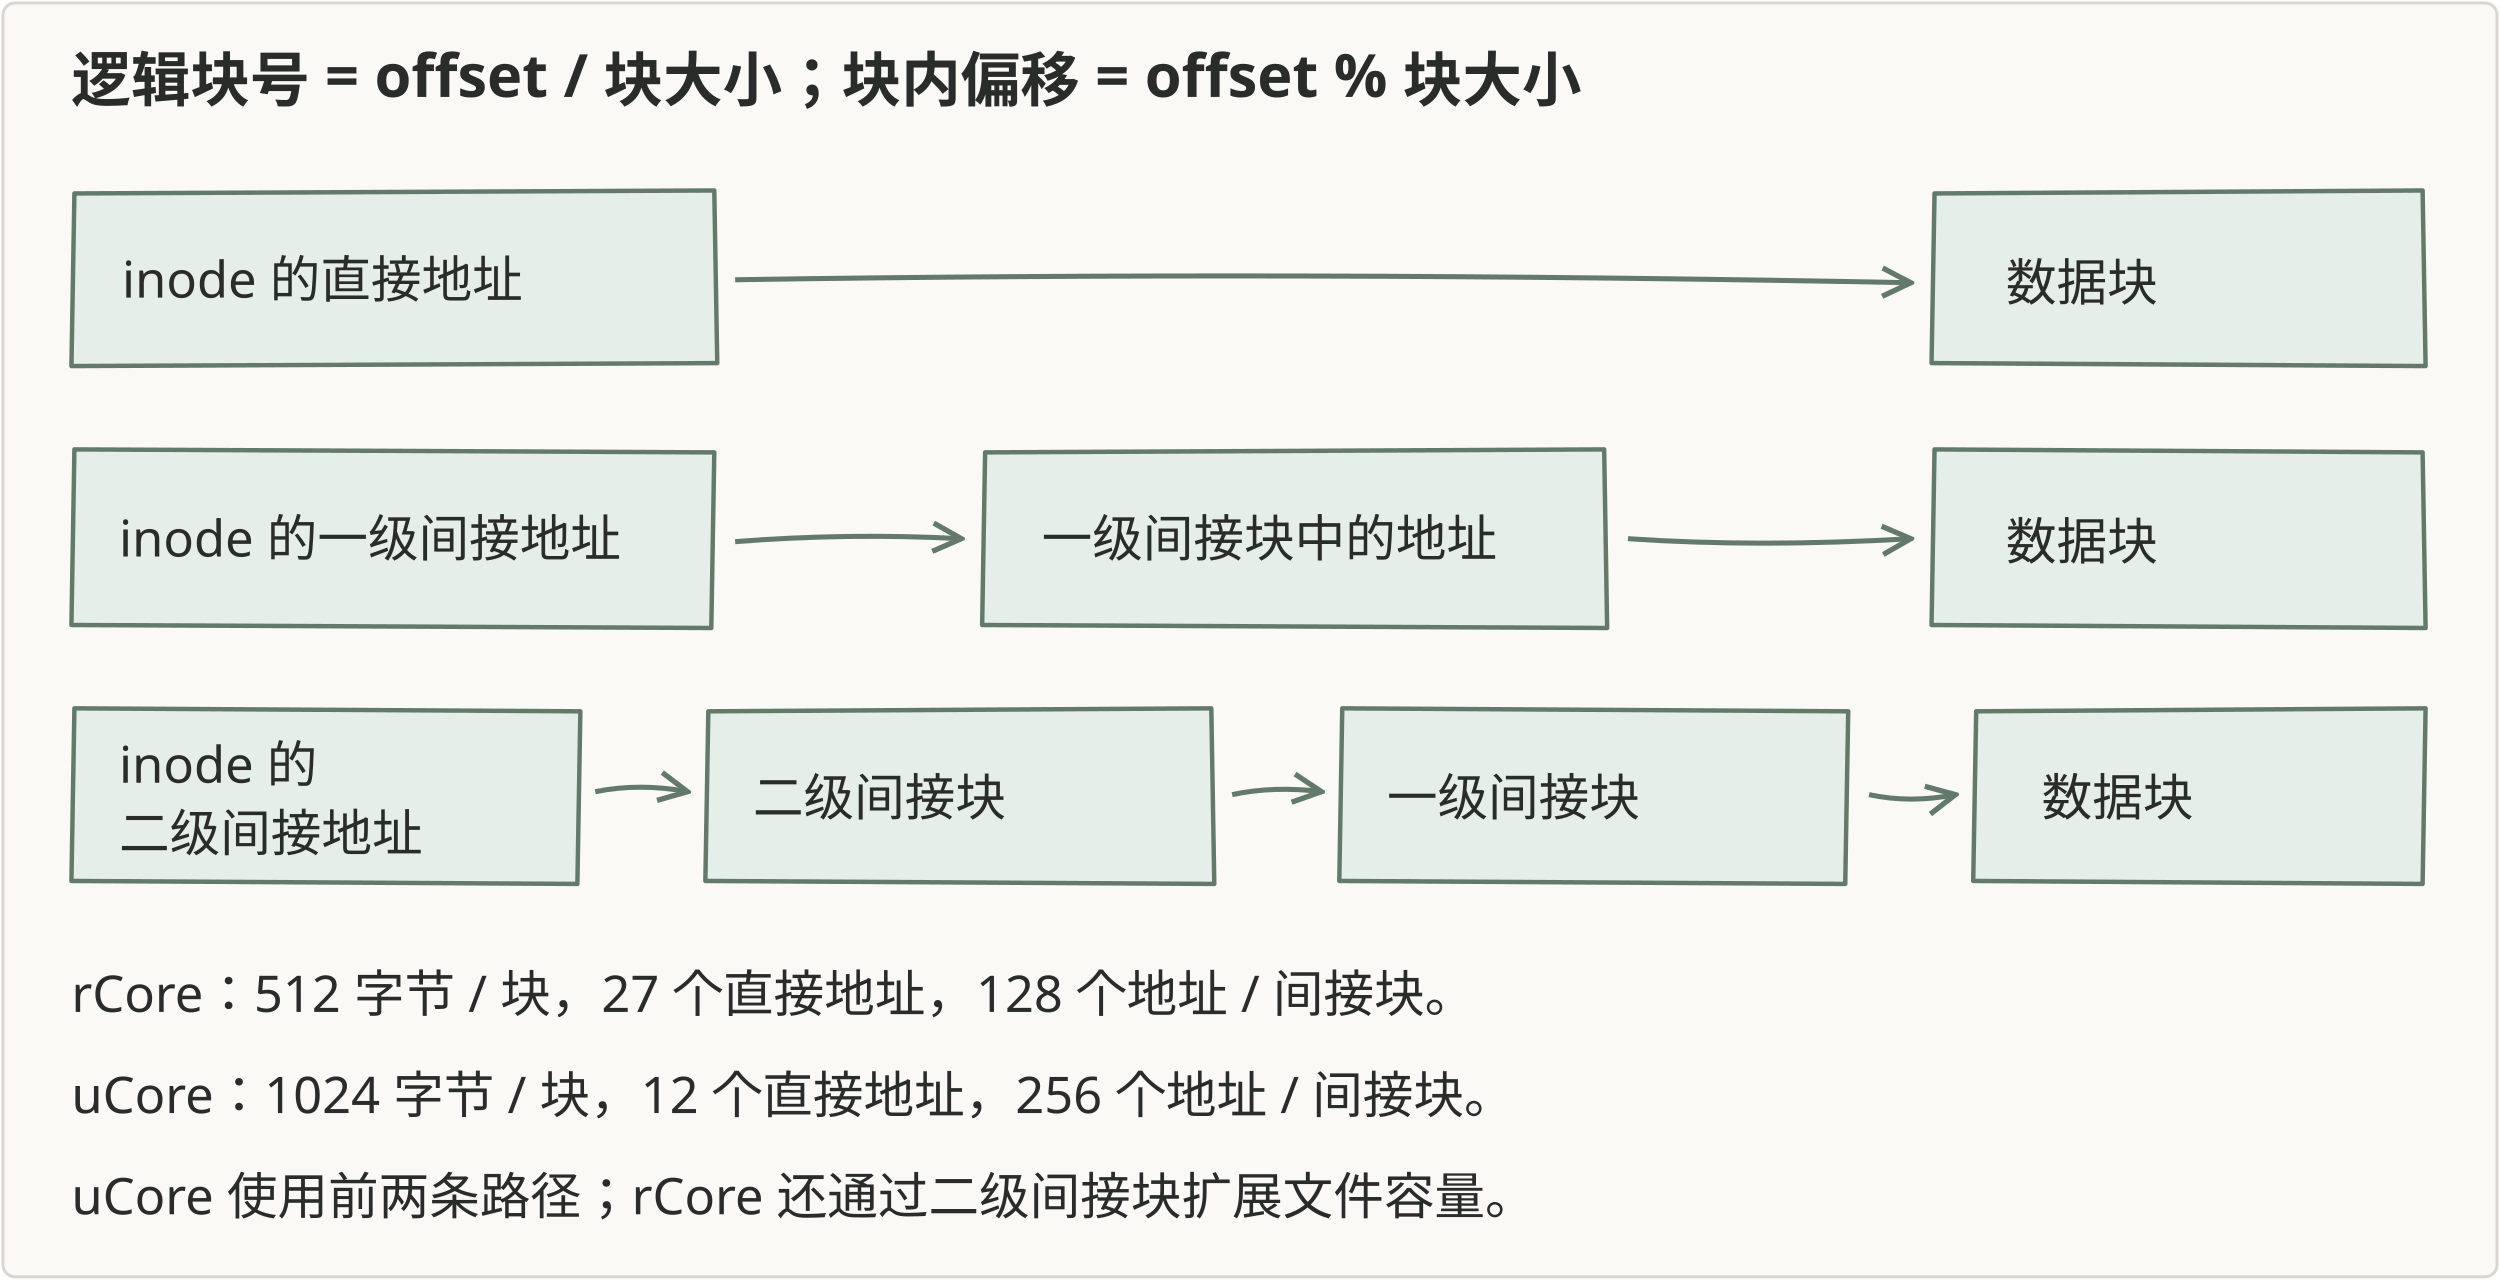
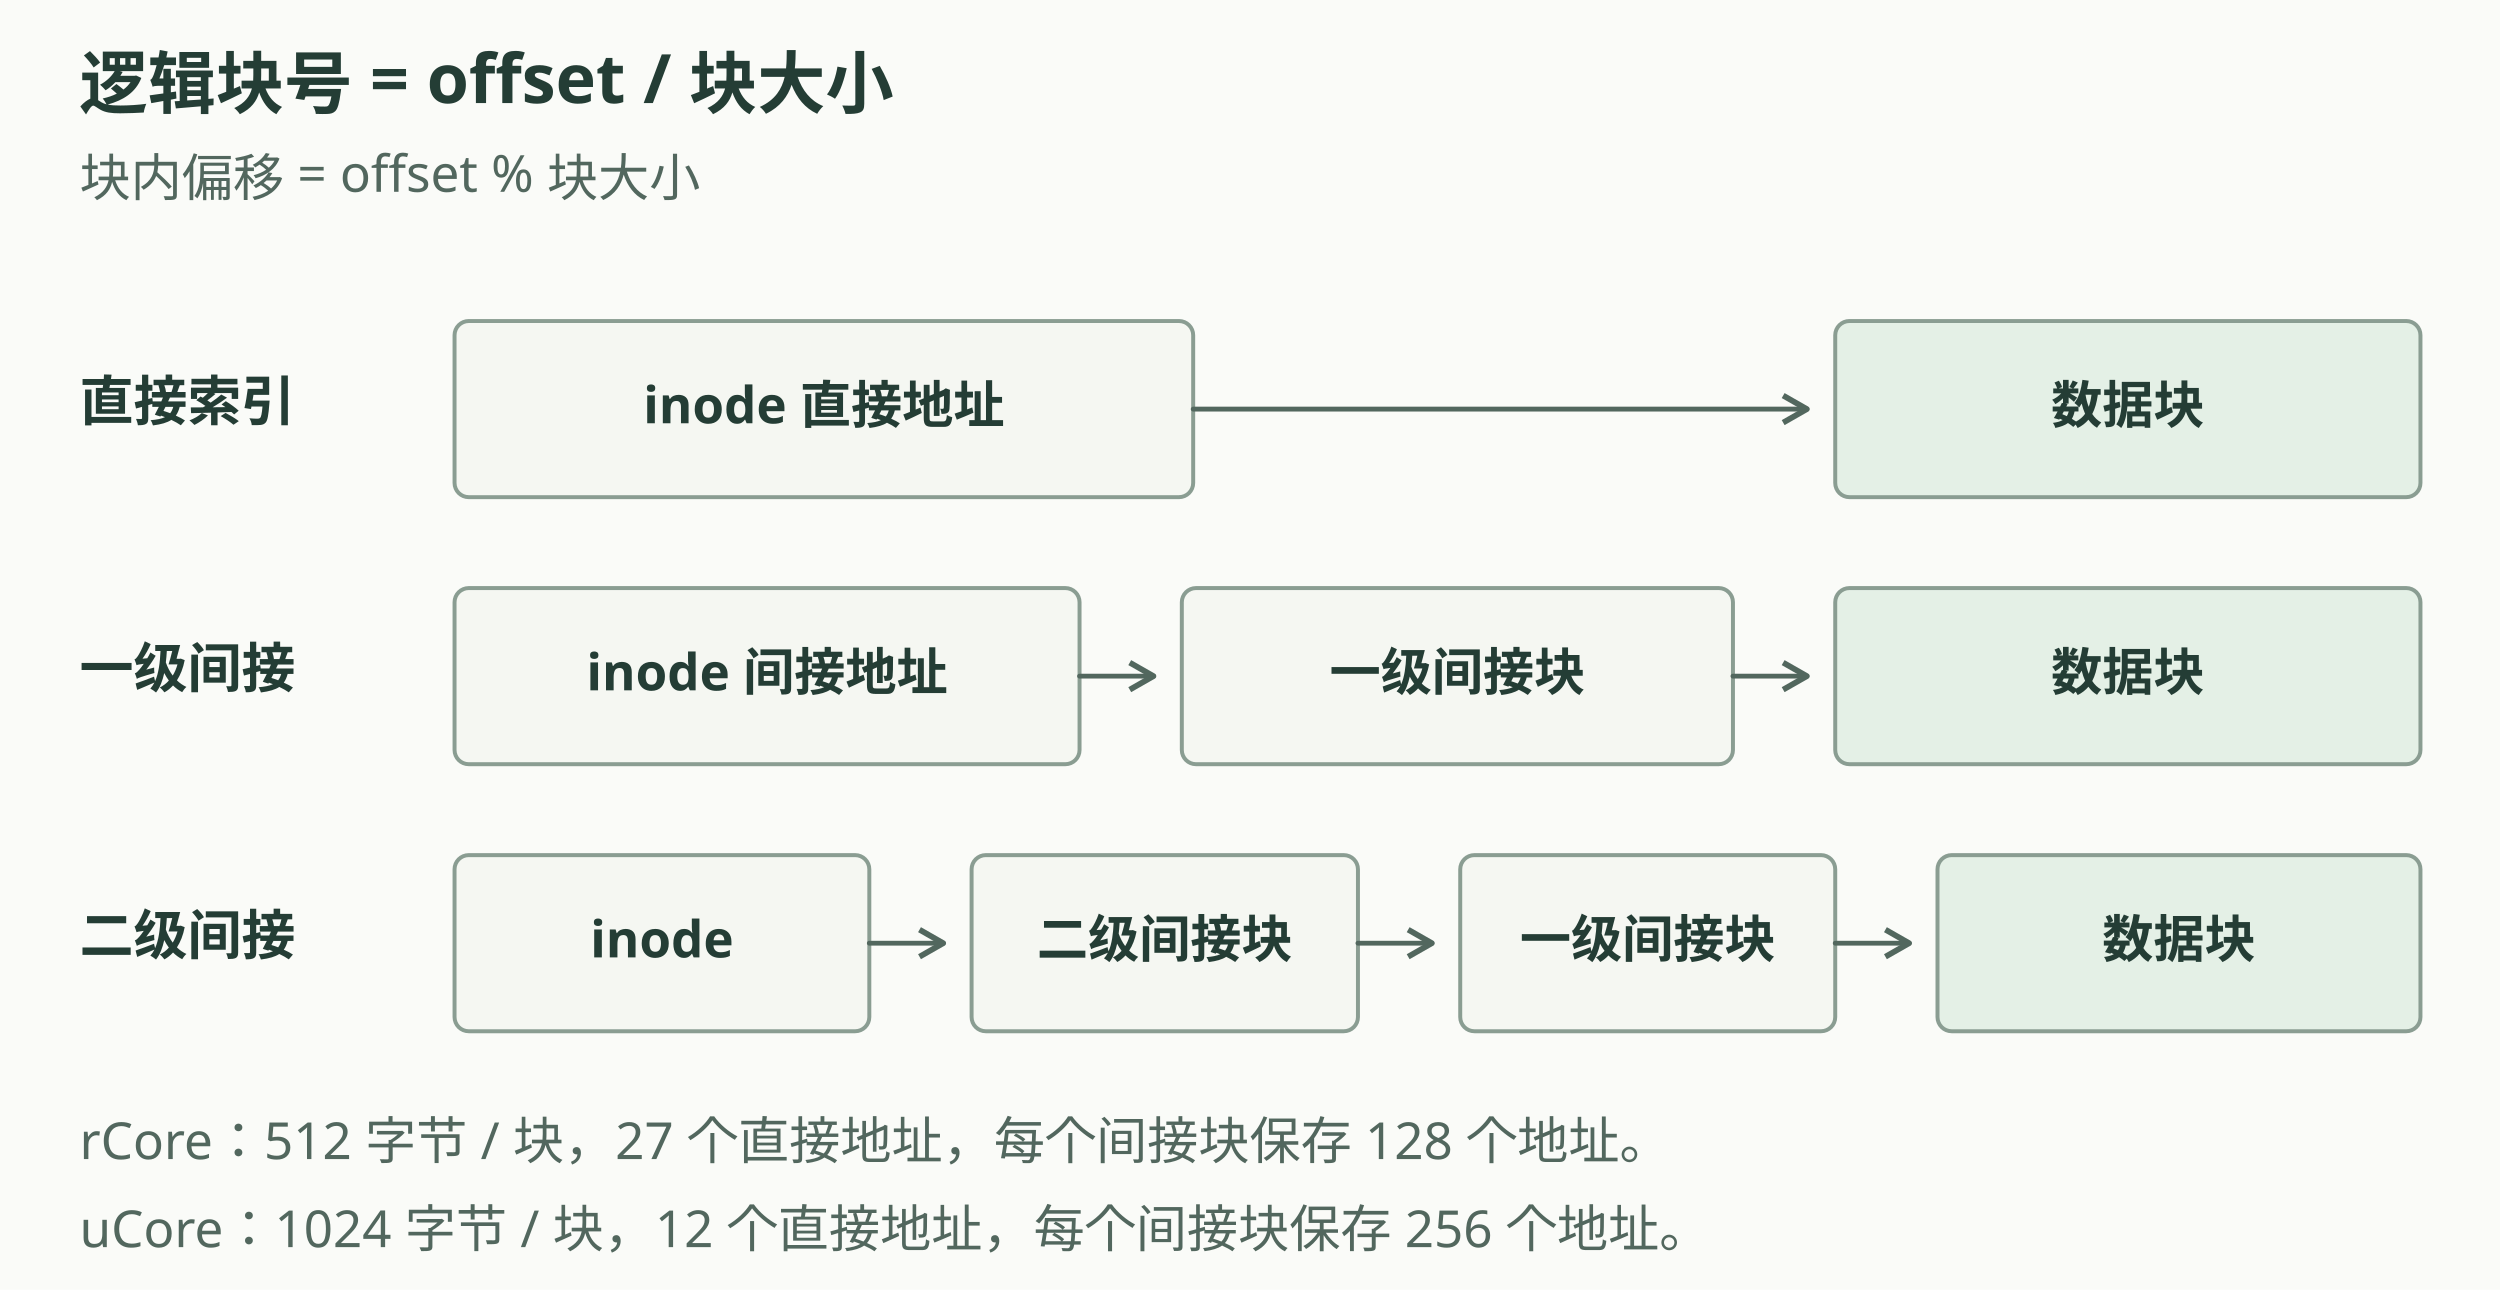
- <svg xmlns="http://www.w3.org/2000/svg" viewBox="0 0 840 430" role="img" aria-labelledby="title desc">
+ <svg xmlns="http://www.w3.org/2000/svg" width="880" height="454" viewBox="0 0 880 454" role="img" aria-labelledby="title desc">
  <defs>
-     <marker id="arrow" viewBox="0 0 10 10" refX="9" refY="5" markerWidth="7" markerHeight="7" orient="auto">
-       <path d="M1 1 L9 5 L1 9" fill="none" stroke="#637a6a" stroke-width="1.5" />
+     <marker id="arrow" viewBox="0 0 10 10" refX="8" refY="5" markerWidth="7" markerHeight="7" orient="auto-start-reverse">
+       <path d="M1 1 L8 5 L1 9" fill="none" stroke="context-stroke" stroke-width="1.7" stroke-linejoin="round" />
    </marker>
  </defs>
-   <rect x="1" y="1" width="838" height="428" rx="4" fill="#faf9f6" stroke="#d8d6ce" />
-   <g font-family="system-ui, sans-serif" font-size="17" fill="#292c28">
-     <text x="24" y="34" font-size="20" font-weight="600">逻辑块号 = offset / 块大小；块内偏移 = offset % 块大小</text>
-     <g fill="#e5eee8" stroke="#637a6a" stroke-width="1.5" stroke-linejoin="round">
-       <path d="M25 65 L240 64 L241 122 L24 123 Z" />
-       <path d="M650 65 L814 64 L815 123 L649 122 Z" />
-       <path d="M25 151 L240 152 L239 211 L24 210 Z" />
-       <path d="M331 152 L539 151 L540 211 L330 210 Z" />
-       <path d="M650 151 L814 152 L815 211 L649 210 Z" />
-       <path d="M25 238 L195 239 L194 297 L24 296 Z" />
-       <path d="M238 239 L407 238 L408 297 L237 296 Z" />
-       <path d="M451 238 L621 239 L620 297 L450 296 Z" />
-       <path d="M664 239 L815 238 L814 297 L663 296 Z" />
-     </g>
-     <text x="41" y="100">inode 的直接地址</text>
-     <text x="674" y="101">数据块</text>
-     <text x="40" y="187">inode 的一级间接地址</text>
-     <text x="350" y="187">一级间接块中的地址</text>
-     <text x="674" y="188">数据块</text>
-     <text x="40" y="263">inode 的</text>
-     <text x="40" y="286">二级间接地址</text>
-     <text x="253" y="274">二级间接块</text>
-     <text x="466" y="274">一级间接块</text>
-     <text x="686" y="274">数据块</text>
-     <g fill="none" stroke="#637a6a" stroke-width="1.7" marker-end="url(#arrow)">
-       <path d="M247 94 Q438 91 642 95" />
-       <path d="M247 182 Q285 179 323 181" />
-       <path d="M547 181 Q591 184 642 181" />
-       <path d="M200 266 Q215 263 231 266" />
-       <path d="M414 267 Q428 264 444 266" />
-       <path d="M628 267 Q642 270 657 267" />
-     </g>
-     <text x="24" y="340">rCore：512 字节 / 块，27 个直接地址，128 个地址 / 间接块。</text>
-     <text x="24" y="374">uCore：1024 字节 / 块，12 个直接地址，256 个地址 / 间接块。</text>
-     <text x="24" y="408">uCore 使用前两条路径；rCore 还通过二级间接块扩展文件容量。</text>
+   <rect width="880" height="454" fill="#fafbf8" />
+   <g font-family="'PingFang SC','Microsoft YaHei',sans-serif" font-size="18" fill="#243d35">
+     <text x="28" y="38" font-size="24" font-weight="600" fill="#243d35" text-anchor="start">逻辑块号 = offset / 块大小</text>
+     <text x="28" y="69" font-size="18" font-weight="400" fill="#52675e" text-anchor="start">块内偏移 = offset % 块大小</text>
+     <text x="28" y="148" font-size="19" font-weight="600" fill="#243d35" text-anchor="start">直接索引</text>
+     <rect x="160" y="113" width="260" height="62" rx="5" fill="#f5f7f2" stroke="#8a9d92" stroke-width="1.4" />
+     <text x="290.0" y="149" font-size="18" font-weight="600" fill="#243d35" text-anchor="middle">inode 直接地址</text>
+     <rect x="646" y="113" width="206" height="62" rx="5" fill="#e4f0e6" stroke="#8a9d92" stroke-width="1.4" />
+     <text x="749.0" y="149" font-size="18" font-weight="600" fill="#243d35" text-anchor="middle">数据块</text>
+     <path d="M420 144 H636" fill="none" stroke="#52675e" stroke-width="1.7" stroke-linecap="round" stroke-linejoin="round" marker-end="url(#arrow)" />
+     <text x="28" y="242" font-size="19" font-weight="600" fill="#243d35" text-anchor="start">一级间接</text>
+     <rect x="160" y="207" width="220" height="62" rx="5" fill="#f5f7f2" stroke="#8a9d92" stroke-width="1.4" />
+     <text x="270.0" y="243" font-size="18" font-weight="600" fill="#243d35" text-anchor="middle">inode 间接地址</text>
+     <rect x="416" y="207" width="194" height="62" rx="5" fill="#f5f7f2" stroke="#8a9d92" stroke-width="1.4" />
+     <text x="513.0" y="243" font-size="18" font-weight="600" fill="#243d35" text-anchor="middle">一级间接块</text>
+     <path d="M380 238 H406" fill="none" stroke="#52675e" stroke-width="1.7" stroke-linecap="round" stroke-linejoin="round" marker-end="url(#arrow)" />
+     <rect x="646" y="207" width="206" height="62" rx="5" fill="#e4f0e6" stroke="#8a9d92" stroke-width="1.4" />
+     <text x="749.0" y="243" font-size="18" font-weight="600" fill="#243d35" text-anchor="middle">数据块</text>
+     <path d="M610 238 H636" fill="none" stroke="#52675e" stroke-width="1.7" stroke-linecap="round" stroke-linejoin="round" marker-end="url(#arrow)" />
+     <text x="28" y="336" font-size="19" font-weight="600" fill="#243d35" text-anchor="start">二级间接</text>
+     <rect x="160" y="301" width="146" height="62" rx="5" fill="#f5f7f2" stroke="#8a9d92" stroke-width="1.4" />
+     <text x="233.0" y="337" font-size="18" font-weight="600" fill="#243d35" text-anchor="middle">inode</text>
+     <rect x="342" y="301" width="136" height="62" rx="5" fill="#f5f7f2" stroke="#8a9d92" stroke-width="1.4" />
+     <text x="410.0" y="337" font-size="18" font-weight="600" fill="#243d35" text-anchor="middle">二级间接块</text>
+     <path d="M306 332 H332" fill="none" stroke="#52675e" stroke-width="1.7" stroke-linecap="round" stroke-linejoin="round" marker-end="url(#arrow)" />
+     <rect x="514" y="301" width="132" height="62" rx="5" fill="#f5f7f2" stroke="#8a9d92" stroke-width="1.4" />
+     <text x="580.0" y="337" font-size="18" font-weight="600" fill="#243d35" text-anchor="middle">一级间接块</text>
+     <path d="M478 332 H504" fill="none" stroke="#52675e" stroke-width="1.7" stroke-linecap="round" stroke-linejoin="round" marker-end="url(#arrow)" />
+     <rect x="682" y="301" width="170" height="62" rx="5" fill="#e4f0e6" stroke="#8a9d92" stroke-width="1.4" />
+     <text x="767.0" y="337" font-size="18" font-weight="600" fill="#243d35" text-anchor="middle">数据块</text>
+     <path d="M646 332 H672" fill="none" stroke="#52675e" stroke-width="1.7" stroke-linecap="round" stroke-linejoin="round" marker-end="url(#arrow)" />
+     <text x="28" y="408" font-size="18" font-weight="400" fill="#52675e" text-anchor="start">rCore：512 字节 / 块，27 个直接地址，每个间接块保存 128 个地址。</text>
+     <text x="28" y="439" font-size="18" font-weight="400" fill="#52675e" text-anchor="start">uCore：1024 字节 / 块，12 个直接地址，每个间接块保存 256 个地址。</text>
  </g>
</svg>
